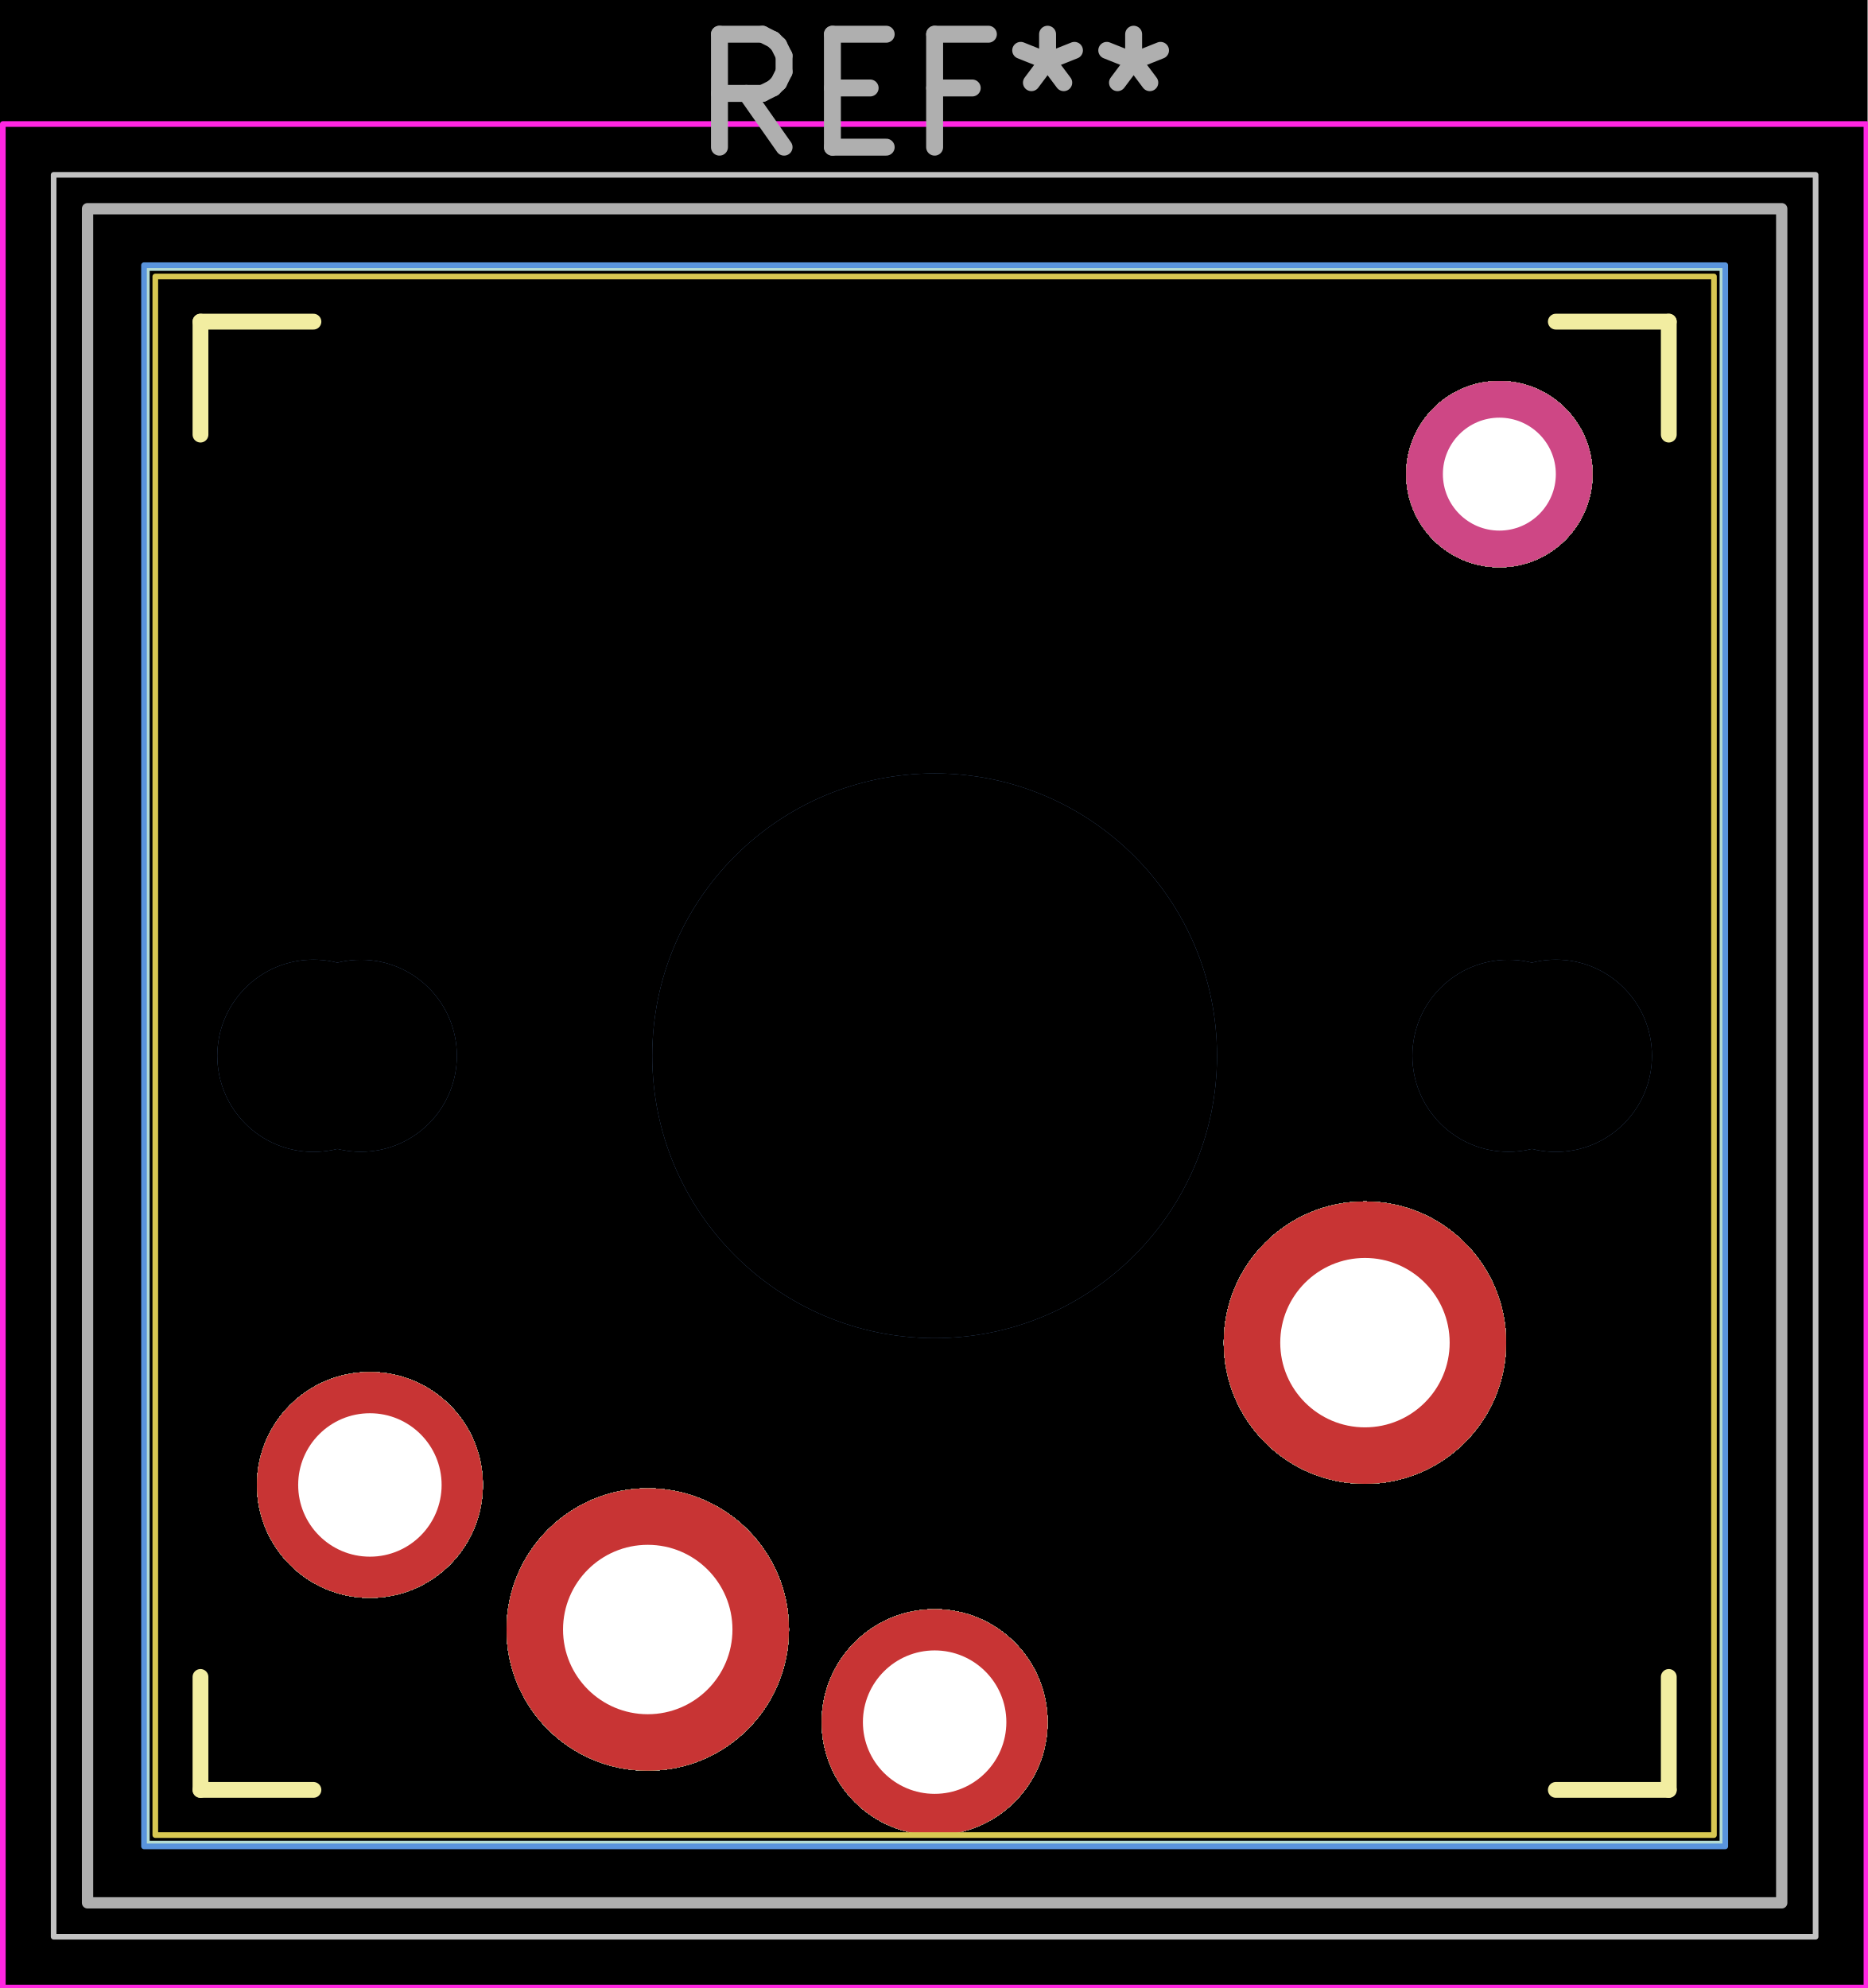
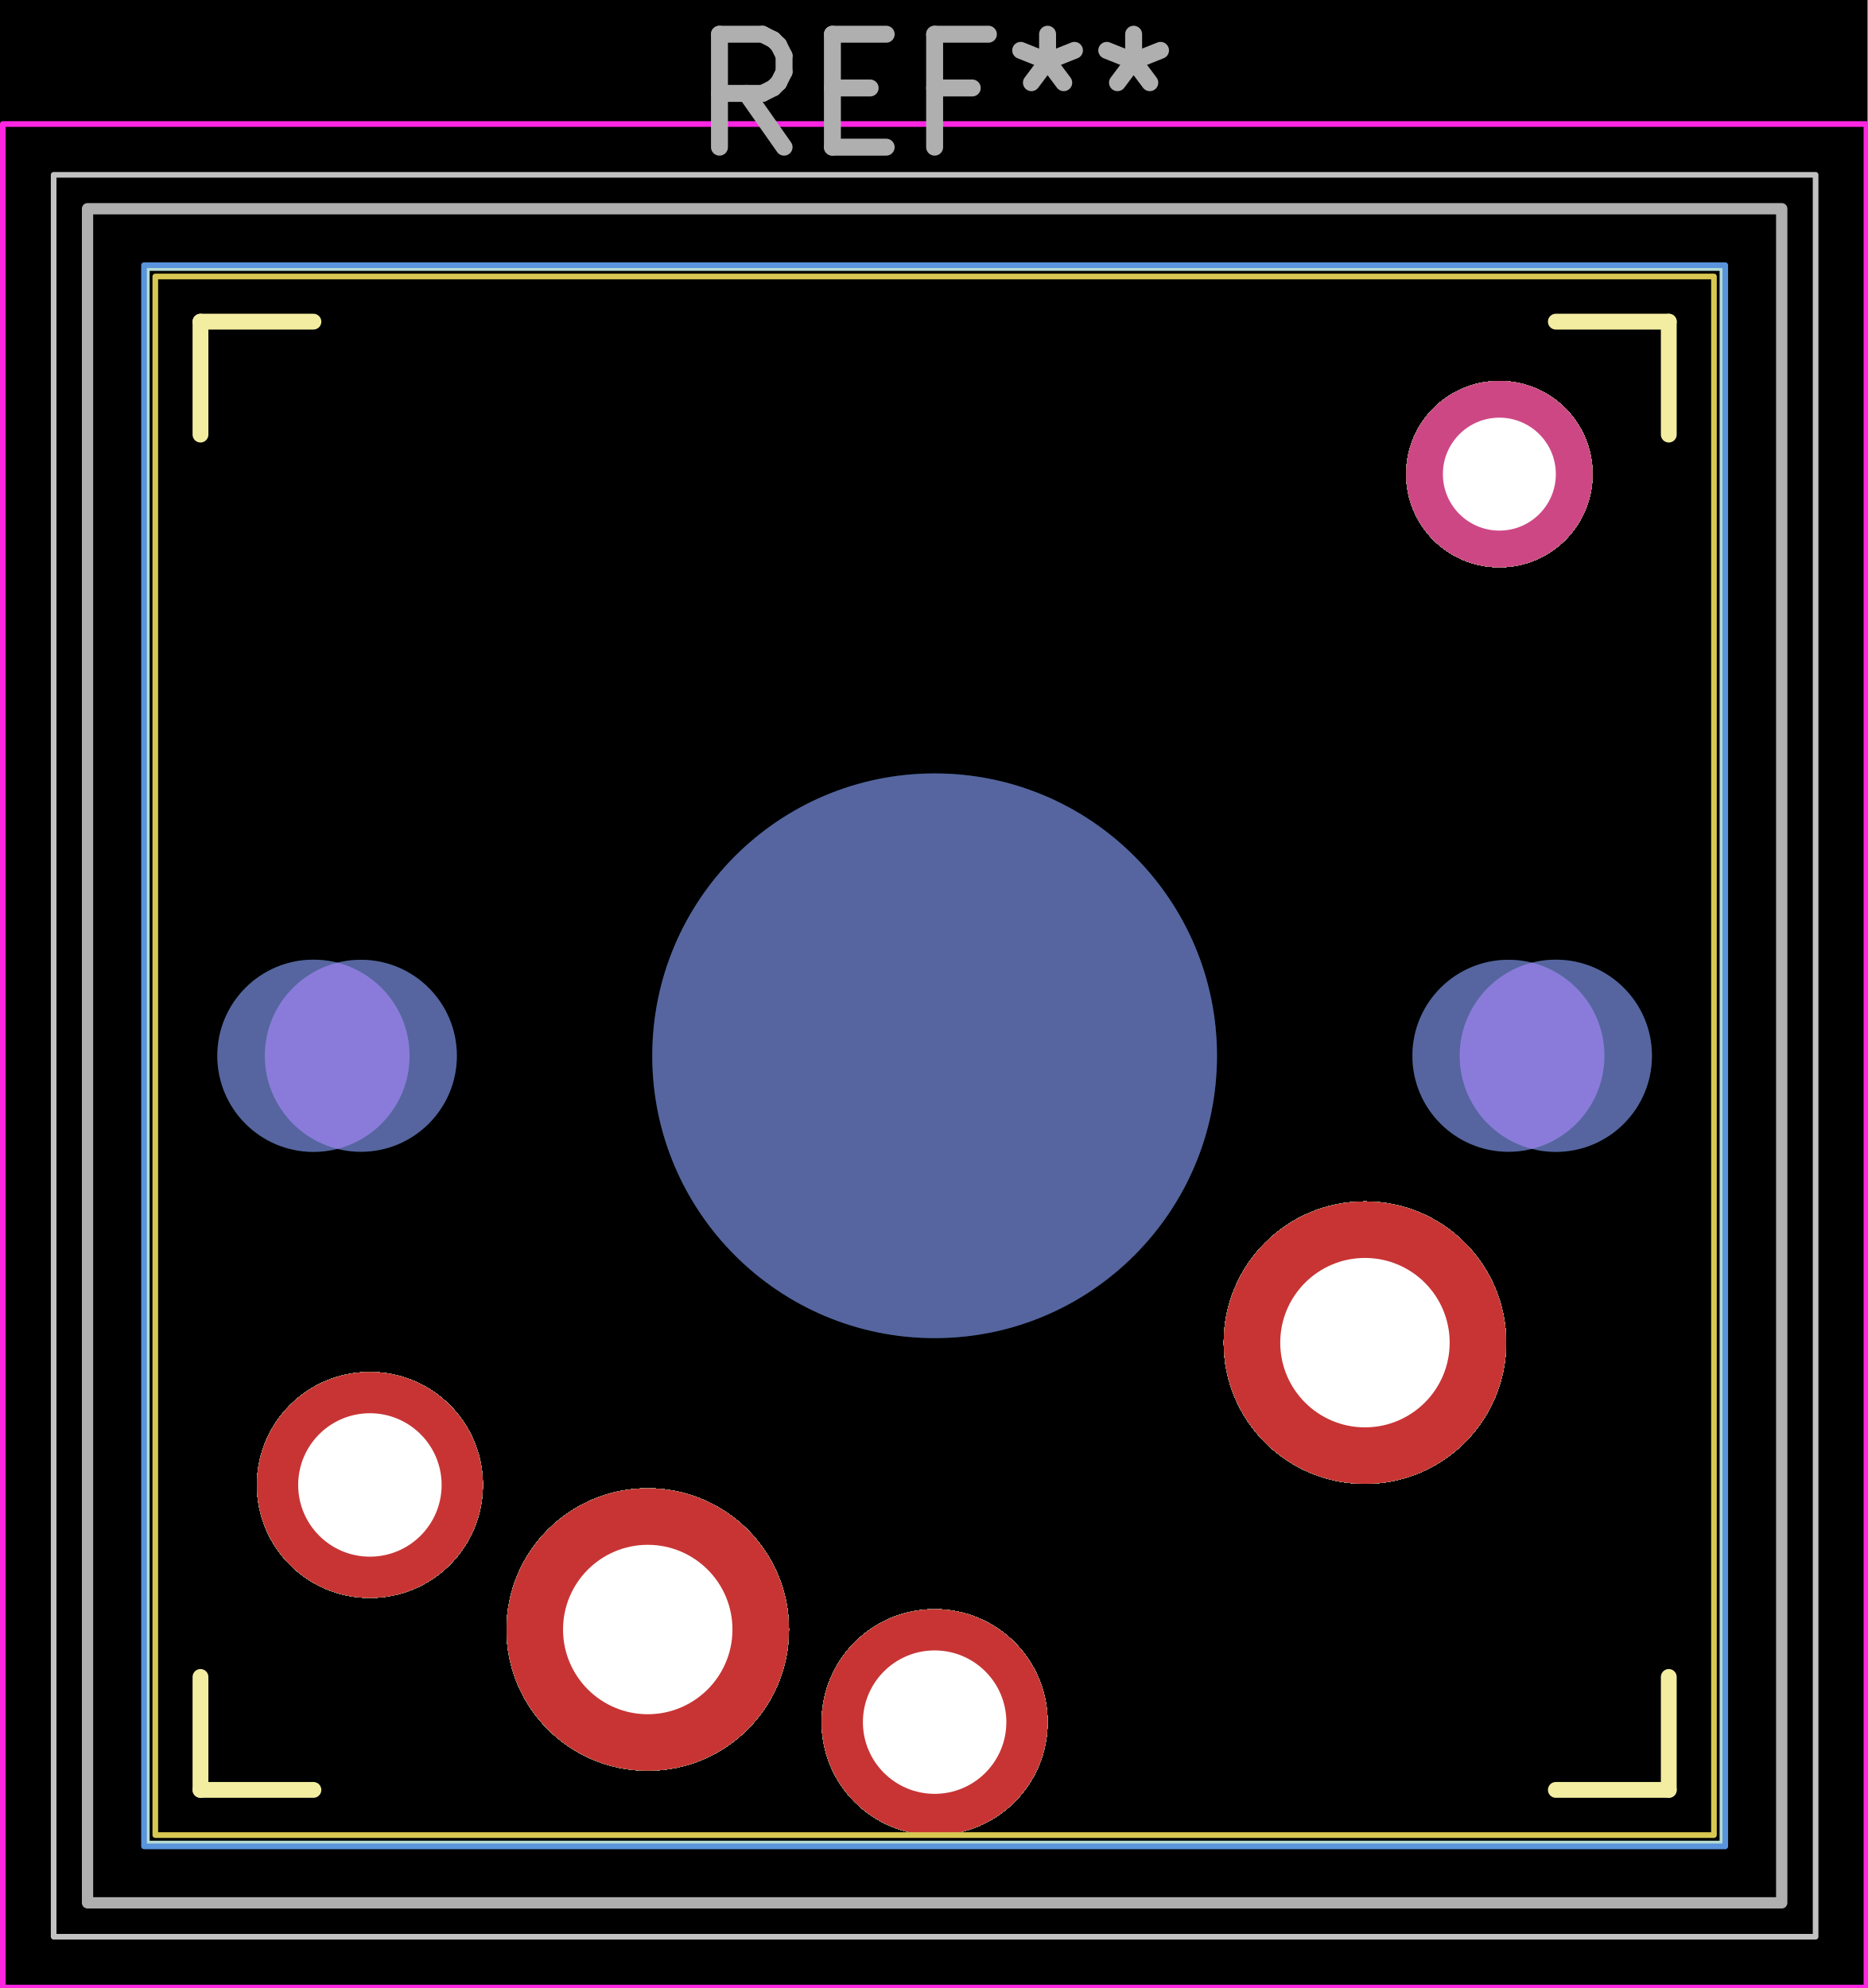
<svg xmlns="http://www.w3.org/2000/svg" version="1.1" width="100%" height="100%" viewBox="0 0 16.535 17.602" preserveAspectRatio="xMidYMid meet">
  <rect width="100%" height="100%" fill="black" />
  <g style="fill:#000000; fill-opacity:1;stroke:#000000; stroke-opacity:1; stroke-linecap:round; stroke-linejoin:round;" transform="translate(0 0) scale(1 1)">
</g>
  <g style="fill:#4D7FC4; fill-opacity:1; stroke:none;">
    <circle cx="13.275" cy="4.198" r="0.825" />
    <circle cx="8.275" cy="15.248" r="1" />
    <circle cx="12.085" cy="11.888" r="1.25" />
    <circle cx="3.275" cy="13.148" r="1" />
    <circle cx="5.735" cy="14.428" r="1.25" />
  </g>
  <g style="fill:#02FFEE; fill-opacity:0.4; stroke:none;">
    <circle cx="2.775" cy="9.348" r="0.851" />
    <circle cx="3.195" cy="9.348" r="0.85" />
    <circle cx="8.275" cy="9.348" r="2.5" />
    <circle cx="13.275" cy="4.198" r="0.825" />
    <circle cx="13.355" cy="9.348" r="0.85" />
    <circle cx="13.775" cy="9.348" r="0.851" />
    <circle cx="8.275" cy="15.248" r="1" />
    <circle cx="12.085" cy="11.888" r="1.25" />
    <circle cx="3.275" cy="13.148" r="1" />
    <circle cx="5.735" cy="14.428" r="1.25" />
  </g>
  <g style="fill:#F2EDA1; fill-opacity:1; stroke:none;">
    <circle cx="13.275" cy="4.198" r="0.825" />
    <circle cx="8.275" cy="15.248" r="1" />
    <circle cx="12.085" cy="11.888" r="1.25" />
    <circle cx="3.275" cy="13.148" r="1" />
    <circle cx="5.735" cy="14.428" r="1.25" />
  </g>
  <g style="fill:#E8B2A7; fill-opacity:1; stroke:none;">
    <circle cx="13.275" cy="4.198" r="0.825" />
    <circle cx="8.275" cy="15.248" r="1" />
    <circle cx="12.085" cy="11.888" r="1.25" />
    <circle cx="3.275" cy="13.148" r="1" />
    <circle cx="5.735" cy="14.428" r="1.25" />
  </g>
  <g style="fill:#28CCD9; fill-opacity:1; stroke:none;">
    <circle cx="13.275" cy="4.198" r="0.825" />
    <circle cx="8.275" cy="15.248" r="1" />
    <circle cx="12.085" cy="11.888" r="1.25" />
    <circle cx="3.275" cy="13.148" r="1" />
    <circle cx="5.735" cy="14.428" r="1.25" />
  </g>
  <g style="fill:#A7A5C6; fill-opacity:1; stroke:none;">
    <circle cx="13.275" cy="4.198" r="0.825" />
    <circle cx="8.275" cy="15.248" r="1" />
    <circle cx="12.085" cy="11.888" r="1.25" />
    <circle cx="3.275" cy="13.148" r="1" />
    <circle cx="5.735" cy="14.428" r="1.25" />
  </g>
  <g style="fill:#F76F8E; fill-opacity:1; stroke:none;">
    <circle cx="13.275" cy="4.198" r="0.825" />
    <circle cx="8.275" cy="15.248" r="1" />
    <circle cx="12.085" cy="11.888" r="1.25" />
    <circle cx="3.275" cy="13.148" r="1" />
    <circle cx="5.735" cy="14.428" r="1.25" />
  </g>
  <g style="fill:#5BC3EB; fill-opacity:1; stroke:none;">
    <circle cx="13.275" cy="4.198" r="0.825" />
    <circle cx="8.275" cy="15.248" r="1" />
    <circle cx="12.085" cy="11.888" r="1.25" />
    <circle cx="3.275" cy="13.148" r="1" />
    <circle cx="5.735" cy="14.428" r="1.25" />
  </g>
  <g style="fill:#ED7C33; fill-opacity:1; stroke:none;">
    <circle cx="13.275" cy="4.198" r="0.825" />
    <circle cx="8.275" cy="15.248" r="1" />
    <circle cx="12.085" cy="11.888" r="1.25" />
    <circle cx="3.275" cy="13.148" r="1" />
    <circle cx="5.735" cy="14.428" r="1.25" />
  </g>
  <g style="fill:#F2EDA1; fill-opacity:1; stroke:none;">
    <circle cx="13.275" cy="4.198" r="0.825" />
    <circle cx="8.275" cy="15.248" r="1" />
    <circle cx="12.085" cy="11.888" r="1.25" />
    <circle cx="3.275" cy="13.148" r="1" />
    <circle cx="5.735" cy="14.428" r="1.25" />
  </g>
  <g style="fill:#E8B2A7; fill-opacity:1; stroke:none;">
    <circle cx="13.275" cy="4.198" r="0.825" />
    <circle cx="8.275" cy="15.248" r="1" />
    <circle cx="12.085" cy="11.888" r="1.25" />
    <circle cx="3.275" cy="13.148" r="1" />
    <circle cx="5.735" cy="14.428" r="1.25" />
  </g>
  <g style="fill:#28CCD9; fill-opacity:1; stroke:none;">
    <circle cx="13.275" cy="4.198" r="0.825" />
    <circle cx="8.275" cy="15.248" r="1" />
    <circle cx="12.085" cy="11.888" r="1.25" />
    <circle cx="3.275" cy="13.148" r="1" />
    <circle cx="5.735" cy="14.428" r="1.25" />
  </g>
  <g style="fill:#A7A5C6; fill-opacity:1; stroke:none;">
    <circle cx="13.275" cy="4.198" r="0.825" />
    <circle cx="8.275" cy="15.248" r="1" />
    <circle cx="12.085" cy="11.888" r="1.25" />
    <circle cx="3.275" cy="13.148" r="1" />
    <circle cx="5.735" cy="14.428" r="1.25" />
  </g>
  <g style="fill:#F76F8E; fill-opacity:1; stroke:none;">
    <circle cx="13.275" cy="4.198" r="0.825" />
    <circle cx="8.275" cy="15.248" r="1" />
    <circle cx="12.085" cy="11.888" r="1.25" />
    <circle cx="3.275" cy="13.148" r="1" />
    <circle cx="5.735" cy="14.428" r="1.25" />
  </g>
  <g style="fill:#5BC3EB; fill-opacity:1; stroke:none;">
    <circle cx="13.275" cy="4.198" r="0.825" />
    <circle cx="8.275" cy="15.248" r="1" />
    <circle cx="12.085" cy="11.888" r="1.25" />
    <circle cx="3.275" cy="13.148" r="1" />
    <circle cx="5.735" cy="14.428" r="1.25" />
  </g>
  <g style="fill:#ED7C33; fill-opacity:1; stroke:none;">
    <circle cx="13.275" cy="4.198" r="0.825" />
    <circle cx="8.275" cy="15.248" r="1" />
    <circle cx="12.085" cy="11.888" r="1.25" />
    <circle cx="3.275" cy="13.148" r="1" />
    <circle cx="5.735" cy="14.428" r="1.25" />
  </g>
  <g style="fill:#F2EDA1; fill-opacity:1; stroke:none;">
    <circle cx="13.275" cy="4.198" r="0.825" />
    <circle cx="8.275" cy="15.248" r="1" />
    <circle cx="12.085" cy="11.888" r="1.25" />
    <circle cx="3.275" cy="13.148" r="1" />
    <circle cx="5.735" cy="14.428" r="1.25" />
  </g>
  <g style="fill:#E8B2A7; fill-opacity:1; stroke:none;">
    <circle cx="13.275" cy="4.198" r="0.825" />
    <circle cx="8.275" cy="15.248" r="1" />
    <circle cx="12.085" cy="11.888" r="1.25" />
    <circle cx="3.275" cy="13.148" r="1" />
    <circle cx="5.735" cy="14.428" r="1.25" />
  </g>
  <g style="fill:#28CCD9; fill-opacity:1; stroke:none;">
    <circle cx="13.275" cy="4.198" r="0.825" />
    <circle cx="8.275" cy="15.248" r="1" />
    <circle cx="12.085" cy="11.888" r="1.25" />
    <circle cx="3.275" cy="13.148" r="1" />
    <circle cx="5.735" cy="14.428" r="1.25" />
  </g>
  <g style="fill:#A7A5C6; fill-opacity:1; stroke:none;">
    <circle cx="13.275" cy="4.198" r="0.825" />
    <circle cx="8.275" cy="15.248" r="1" />
    <circle cx="12.085" cy="11.888" r="1.25" />
    <circle cx="3.275" cy="13.148" r="1" />
    <circle cx="5.735" cy="14.428" r="1.25" />
  </g>
  <g style="fill:#F76F8E; fill-opacity:1; stroke:none;">
    <circle cx="13.275" cy="4.198" r="0.825" />
    <circle cx="8.275" cy="15.248" r="1" />
    <circle cx="12.085" cy="11.888" r="1.25" />
    <circle cx="3.275" cy="13.148" r="1" />
    <circle cx="5.735" cy="14.428" r="1.25" />
  </g>
  <g style="fill:#5BC3EB; fill-opacity:1; stroke:none;">
    <circle cx="13.275" cy="4.198" r="0.825" />
    <circle cx="8.275" cy="15.248" r="1" />
    <circle cx="12.085" cy="11.888" r="1.25" />
    <circle cx="3.275" cy="13.148" r="1" />
    <circle cx="5.735" cy="14.428" r="1.25" />
  </g>
  <g style="fill:#ED7C33; fill-opacity:1; stroke:none;">
    <circle cx="13.275" cy="4.198" r="0.825" />
    <circle cx="8.275" cy="15.248" r="1" />
    <circle cx="12.085" cy="11.888" r="1.25" />
    <circle cx="3.275" cy="13.148" r="1" />
    <circle cx="5.735" cy="14.428" r="1.25" />
  </g>
  <g style="fill:#8DCB81; fill-opacity:1; stroke:none;">
    <circle cx="13.275" cy="4.198" r="0.825" />
    <circle cx="8.275" cy="15.248" r="1" />
    <circle cx="12.085" cy="11.888" r="1.25" />
    <circle cx="3.275" cy="13.148" r="1" />
    <circle cx="5.735" cy="14.428" r="1.25" />
  </g>
  <g style="fill:#F2EDA1; fill-opacity:1; stroke:none;">
    <circle cx="13.275" cy="4.198" r="0.825" />
    <circle cx="8.275" cy="15.248" r="1" />
    <circle cx="12.085" cy="11.888" r="1.25" />
    <circle cx="3.275" cy="13.148" r="1" />
    <circle cx="5.735" cy="14.428" r="1.25" />
  </g>
  <g style="fill:#E8B2A7; fill-opacity:1; stroke:none;">
    <circle cx="13.275" cy="4.198" r="0.825" />
    <circle cx="8.275" cy="15.248" r="1" />
    <circle cx="12.085" cy="11.888" r="1.25" />
    <circle cx="3.275" cy="13.148" r="1" />
    <circle cx="5.735" cy="14.428" r="1.25" />
  </g>
  <g style="fill:#28CCD9; fill-opacity:1; stroke:none;">
    <circle cx="13.275" cy="4.198" r="0.825" />
    <circle cx="8.275" cy="15.248" r="1" />
    <circle cx="12.085" cy="11.888" r="1.25" />
    <circle cx="3.275" cy="13.148" r="1" />
    <circle cx="5.735" cy="14.428" r="1.25" />
  </g>
  <g style="fill:#A7A5C6; fill-opacity:1; stroke:none;">
    <circle cx="13.275" cy="4.198" r="0.825" />
    <circle cx="8.275" cy="15.248" r="1" />
    <circle cx="12.085" cy="11.888" r="1.25" />
    <circle cx="3.275" cy="13.148" r="1" />
    <circle cx="5.735" cy="14.428" r="1.25" />
  </g>
  <g style="fill:#DB628B; fill-opacity:1; stroke:none;">
    <circle cx="13.275" cy="4.198" r="0.825" />
    <circle cx="8.275" cy="15.248" r="1" />
    <circle cx="12.085" cy="11.888" r="1.25" />
    <circle cx="3.275" cy="13.148" r="1" />
    <circle cx="5.735" cy="14.428" r="1.25" />
  </g>
  <g style="fill:#4FCBCB; fill-opacity:1; stroke:none;">
    <circle cx="13.275" cy="4.198" r="0.825" />
    <circle cx="8.275" cy="15.248" r="1" />
    <circle cx="12.085" cy="11.888" r="1.25" />
    <circle cx="3.275" cy="13.148" r="1" />
    <circle cx="5.735" cy="14.428" r="1.25" />
  </g>
  <g style="fill:#CE7D2C; fill-opacity:1; stroke:none;">
    <circle cx="13.275" cy="4.198" r="0.825" />
    <circle cx="8.275" cy="15.248" r="1" />
    <circle cx="12.085" cy="11.888" r="1.25" />
    <circle cx="3.275" cy="13.148" r="1" />
    <circle cx="5.735" cy="14.428" r="1.25" />
  </g>
  <g style="fill:#7FC87F; fill-opacity:1; stroke:none;">
    <circle cx="13.275" cy="4.198" r="0.825" />
    <circle cx="8.275" cy="15.248" r="1" />
    <circle cx="12.085" cy="11.888" r="1.25" />
    <circle cx="3.275" cy="13.148" r="1" />
    <circle cx="5.735" cy="14.428" r="1.25" />
  </g>
  <g style="fill:#C83434; fill-opacity:1; stroke:none;">
    <circle cx="13.275" cy="4.198" r="0.825" />
    <circle cx="8.275" cy="15.248" r="1" />
    <circle cx="12.085" cy="11.888" r="1.25" />
    <circle cx="3.275" cy="13.148" r="1" />
    <circle cx="5.735" cy="14.428" r="1.25" />
  </g>
  <g style="fill:#D864FF; fill-opacity:0.4; stroke:none;">
    <circle cx="2.775" cy="9.348" r="0.851" />
    <circle cx="3.195" cy="9.348" r="0.85" />
    <circle cx="8.275" cy="9.348" r="2.5" />
    <circle cx="13.275" cy="4.198" r="0.825" />
    <circle cx="13.355" cy="9.348" r="0.85" />
    <circle cx="13.775" cy="9.348" r="0.851" />
  </g>
  <g style="fill:none;  stroke:#F2EDA1; stroke-width:0.14; stroke-opacity:1;  stroke-linecap:round; stroke-linejoin:round;">
    <path d="M1.775 3.848 L1.775 2.848 " />
    <path d="M1.775 15.848 L1.775 14.848 " />
    <path d="M1.775 15.848 L2.775 15.848 " />
    <path d="M2.775 2.848 L1.775 2.848 " />
    <path d="M13.775 15.848 L14.775 15.848 " />
    <path d="M14.775 2.848 L13.775 2.848 " />
    <path d="M14.775 2.848 L14.775 3.848 " />
    <path d="M14.775 14.848 L14.775 15.848 " />
    <path style="fill:none;  stroke:#FF26E2; stroke-width:0.05; stroke-opacity:1;  stroke-linecap:round; stroke-linejoin:round;fill:none" d="M 0.025,1.098 16.525,1.098 16.525,17.598 0.025,17.598 Z" />
  </g>
  <g style="fill:none;  stroke:#AFAFAF; stroke-width:0.15; stroke-opacity:1;  stroke-linecap:round; stroke-linejoin:round;">
    <text x="8.275" y="1.348" textLength="4.536" font-size="1.333" lengthAdjust="spacingAndGlyphs" text-anchor="middle" opacity="0" stroke-opacity="0">REF**</text>
    <g class="stroked-text">
      <path d="M6.942 1.303 L6.608 0.827 " />
      <path d="M6.37 1.303 L6.37 0.303 " />
      <path d="M6.37 0.303 L6.751 0.303 " />
      <path d="M6.751 0.303 L6.846 0.351 " />
      <path d="M6.846 0.351 L6.894 0.398 " />
      <path d="M6.894 0.398 L6.942 0.494 " />
      <path d="M6.942 0.494 L6.942 0.636 " />
      <path d="M6.942 0.636 L6.894 0.732 " />
      <path d="M6.894 0.732 L6.846 0.779 " />
      <path d="M6.846 0.779 L6.751 0.827 " />
      <path d="M6.751 0.827 L6.37 0.827 " />
      <path d="M7.37 0.779 L7.704 0.779 " />
      <path d="M7.846 1.303 L7.37 1.303 " />
      <path d="M7.37 1.303 L7.37 0.303 " />
      <path d="M7.37 0.303 L7.846 0.303 " />
      <path d="M8.608 0.779 L8.275 0.779 " />
      <path d="M8.275 1.303 L8.275 0.303 " />
      <path d="M8.275 0.303 L8.751 0.303 " />
      <path d="M9.275 0.303 L9.275 0.541 " />
      <path d="M9.037 0.446 L9.275 0.541 " />
      <path d="M9.275 0.541 L9.513 0.446 " />
      <path d="M9.132 0.732 L9.275 0.541 " />
      <path d="M9.275 0.541 L9.418 0.732 " />
      <path d="M10.037 0.303 L10.037 0.541 " />
      <path d="M9.799 0.446 L10.037 0.541 " />
      <path d="M10.037 0.541 L10.275 0.446 " />
      <path d="M9.894 0.732 L10.037 0.541 " />
      <path d="M10.037 0.541 L10.18 0.732 " />
    </g>
    <path style="fill:none;  stroke:#AFAFAF; stroke-width:0.1; stroke-opacity:1;  stroke-linecap:round; stroke-linejoin:round;fill:none" d="M 0.775,1.848 15.775,1.848 15.775,16.848 0.775,16.848 Z" />
    <path style="fill:none;  stroke:#D8C852; stroke-width:0.05; stroke-opacity:1;  stroke-linecap:round; stroke-linejoin:round;fill:none" d="M 1.375,2.448 15.175,2.448 15.175,16.248 1.375,16.248 Z" />
    <path style="fill:none;  stroke:#B4DBD2; stroke-width:0.05; stroke-opacity:1;  stroke-linecap:round; stroke-linejoin:round;fill:none" d="M 1.3,2.373 15.25,2.373 15.25,16.323 1.3,16.323 Z" />
    <path style="fill:none;  stroke:#5994DC; stroke-width:0.05; stroke-opacity:1;  stroke-linecap:round; stroke-linejoin:round;fill:none" d="M 1.275,2.348 15.275,2.348 15.275,16.348 1.275,16.348 Z" />
    <path style="fill:none;  stroke:#C2C2C2; stroke-width:0.05; stroke-opacity:1;  stroke-linecap:round; stroke-linejoin:round;fill:none" d="M 0.475,1.548 16.075,1.548 16.075,17.148 0.475,17.148 Z" />
  </g>
-   <g style="fill:#000000; fill-opacity:1; stroke:none;">
-     <circle cx="2.775" cy="9.348" r="0.851" />
-     <circle cx="3.195" cy="9.348" r="0.85" />
-     <circle cx="8.275" cy="9.348" r="2.5" />
-   </g>
  <g style="fill:#FFFFFF; fill-opacity:1; stroke:none;">
    <circle cx="13.275" cy="4.198" r="0.5" />
  </g>
-   <g style="fill:#000000; fill-opacity:1; stroke:none;">
-     <circle cx="13.355" cy="9.348" r="0.85" />
-     <circle cx="13.775" cy="9.348" r="0.851" />
-   </g>
  <g style="fill:#FFFFFF; fill-opacity:1; stroke:none;">
    <circle cx="8.275" cy="15.248" r="0.635" />
  </g>
  <g style="fill:#FFFFFF; fill-opacity:1; stroke:none;">
    <circle cx="12.085" cy="11.888" r="0.75" />
  </g>
  <g style="fill:#FFFFFF; fill-opacity:1; stroke:none;">
    <circle cx="3.275" cy="13.148" r="0.635" />
  </g>
  <g style="fill:#FFFFFF; fill-opacity:1; stroke:none;">
    <circle cx="5.735" cy="14.428" r="0.75" />
  </g>
</svg>
